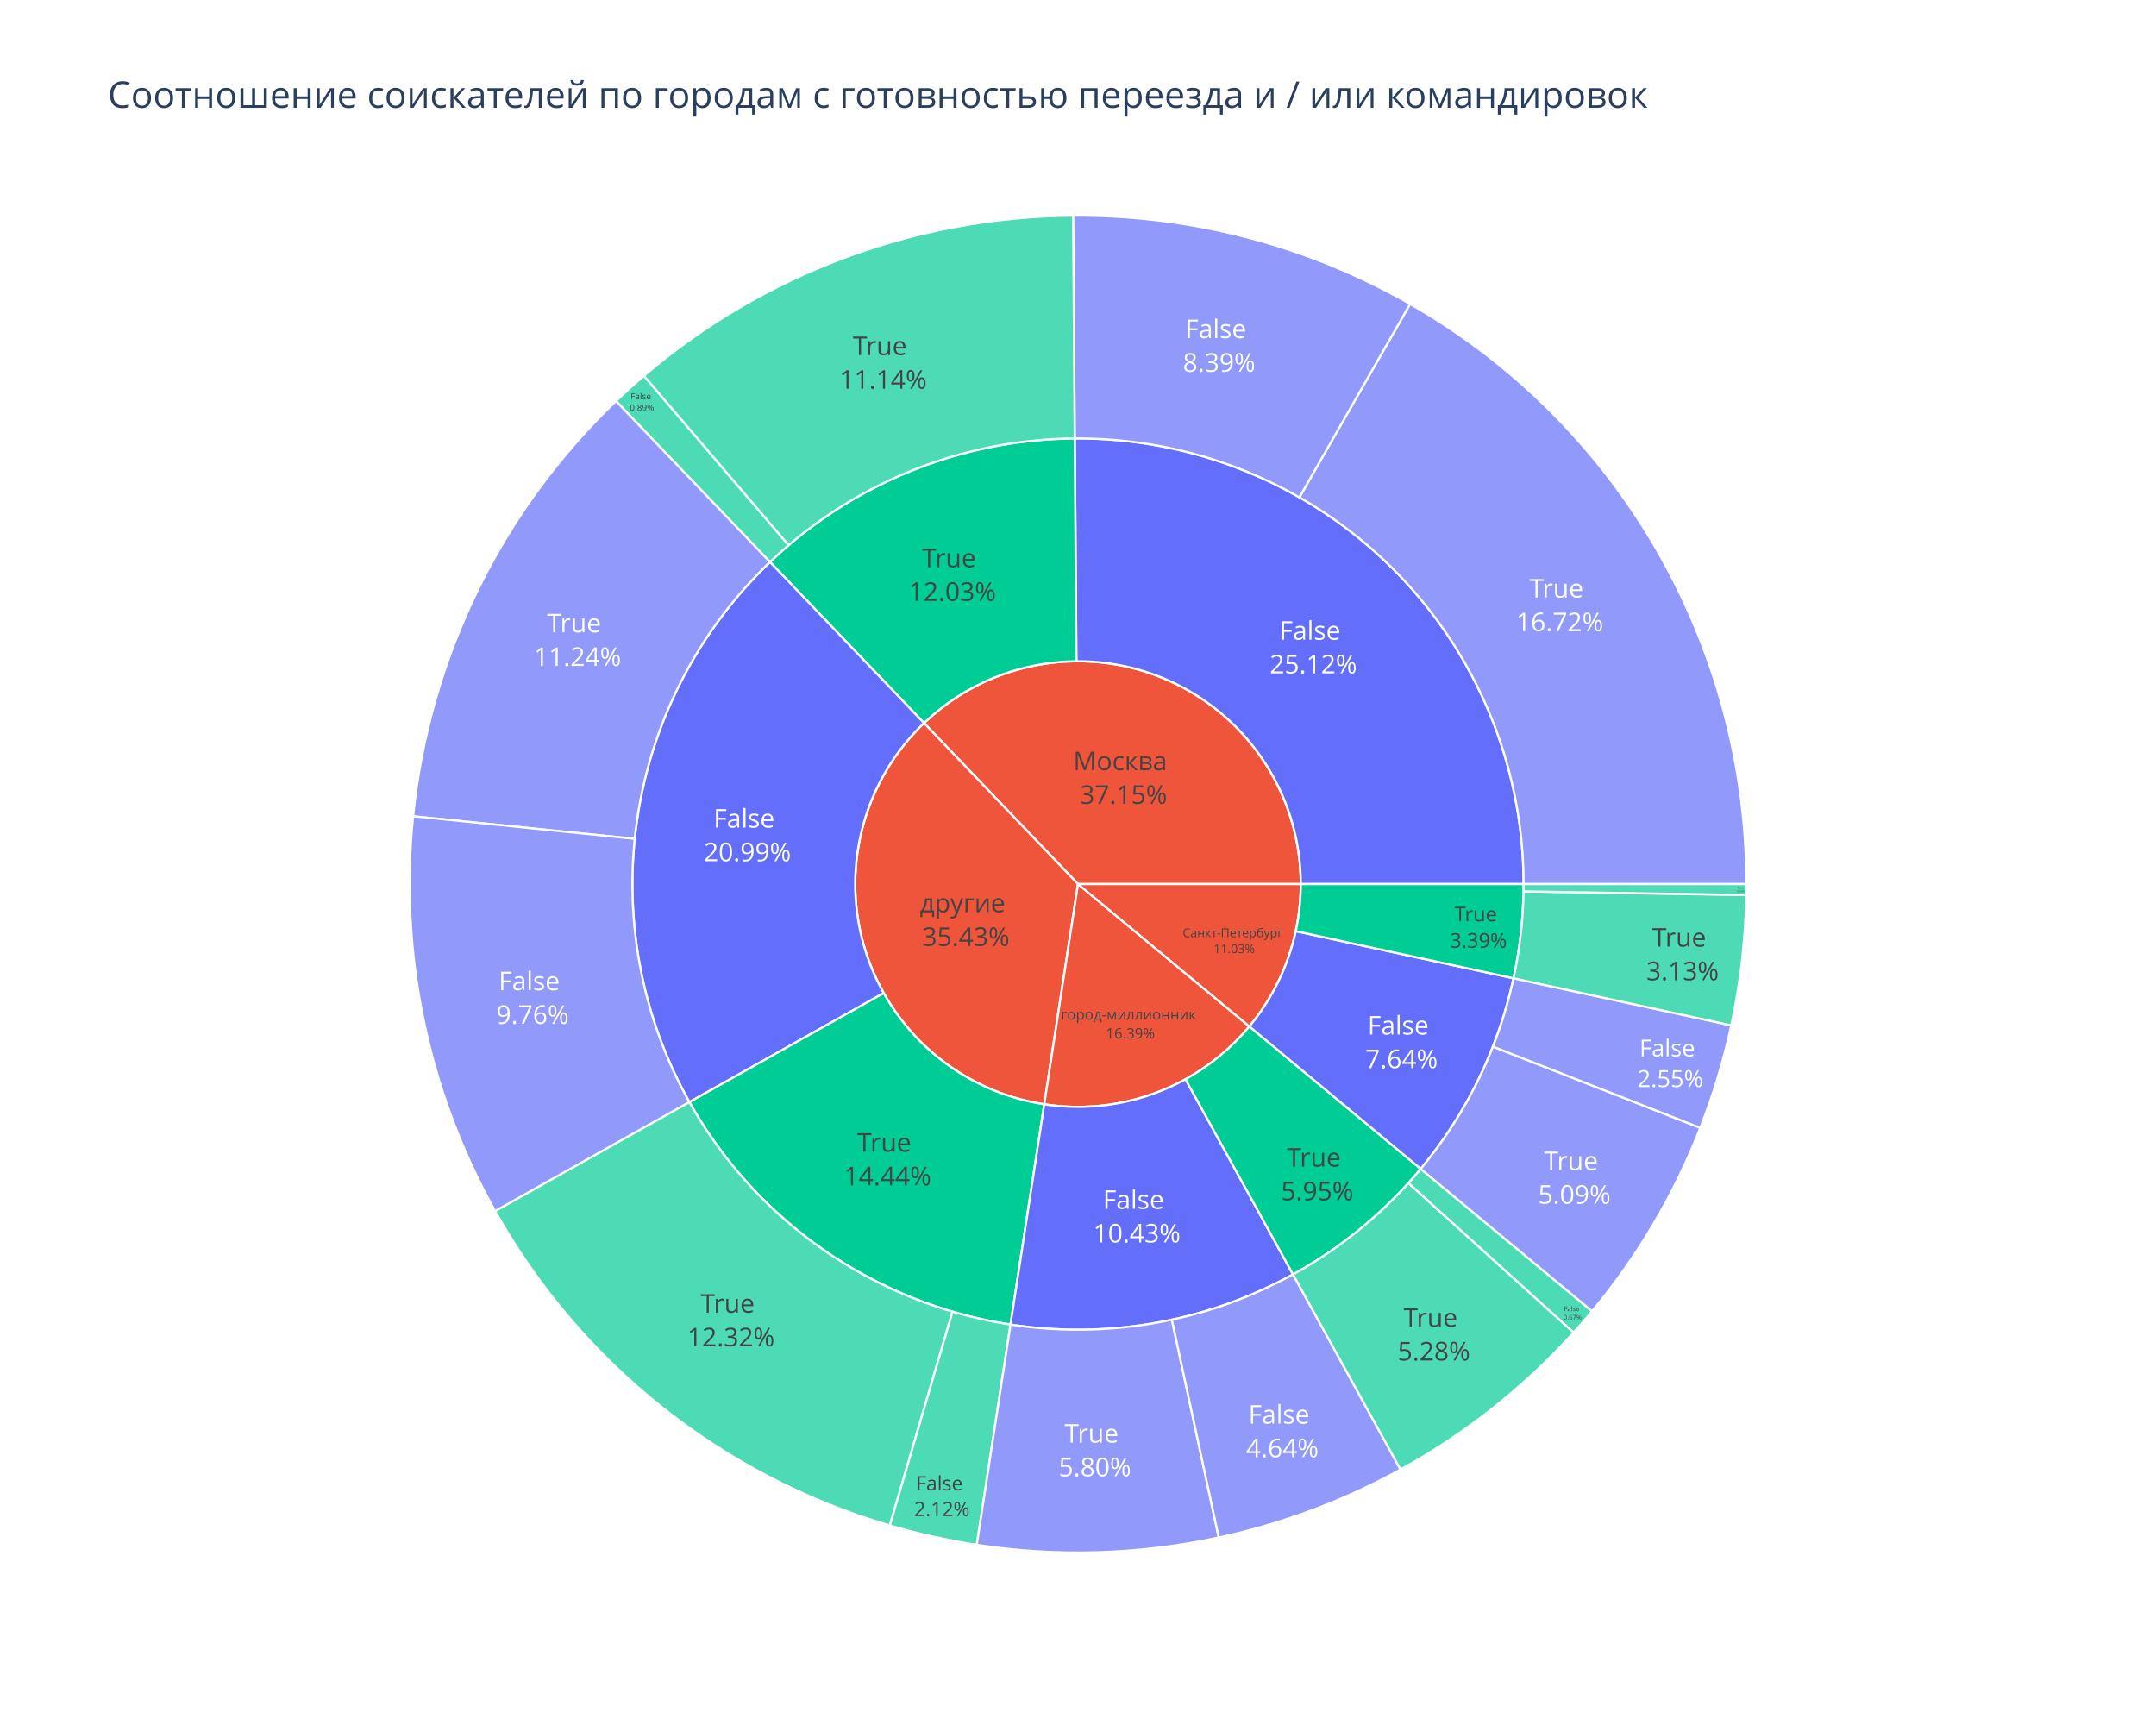
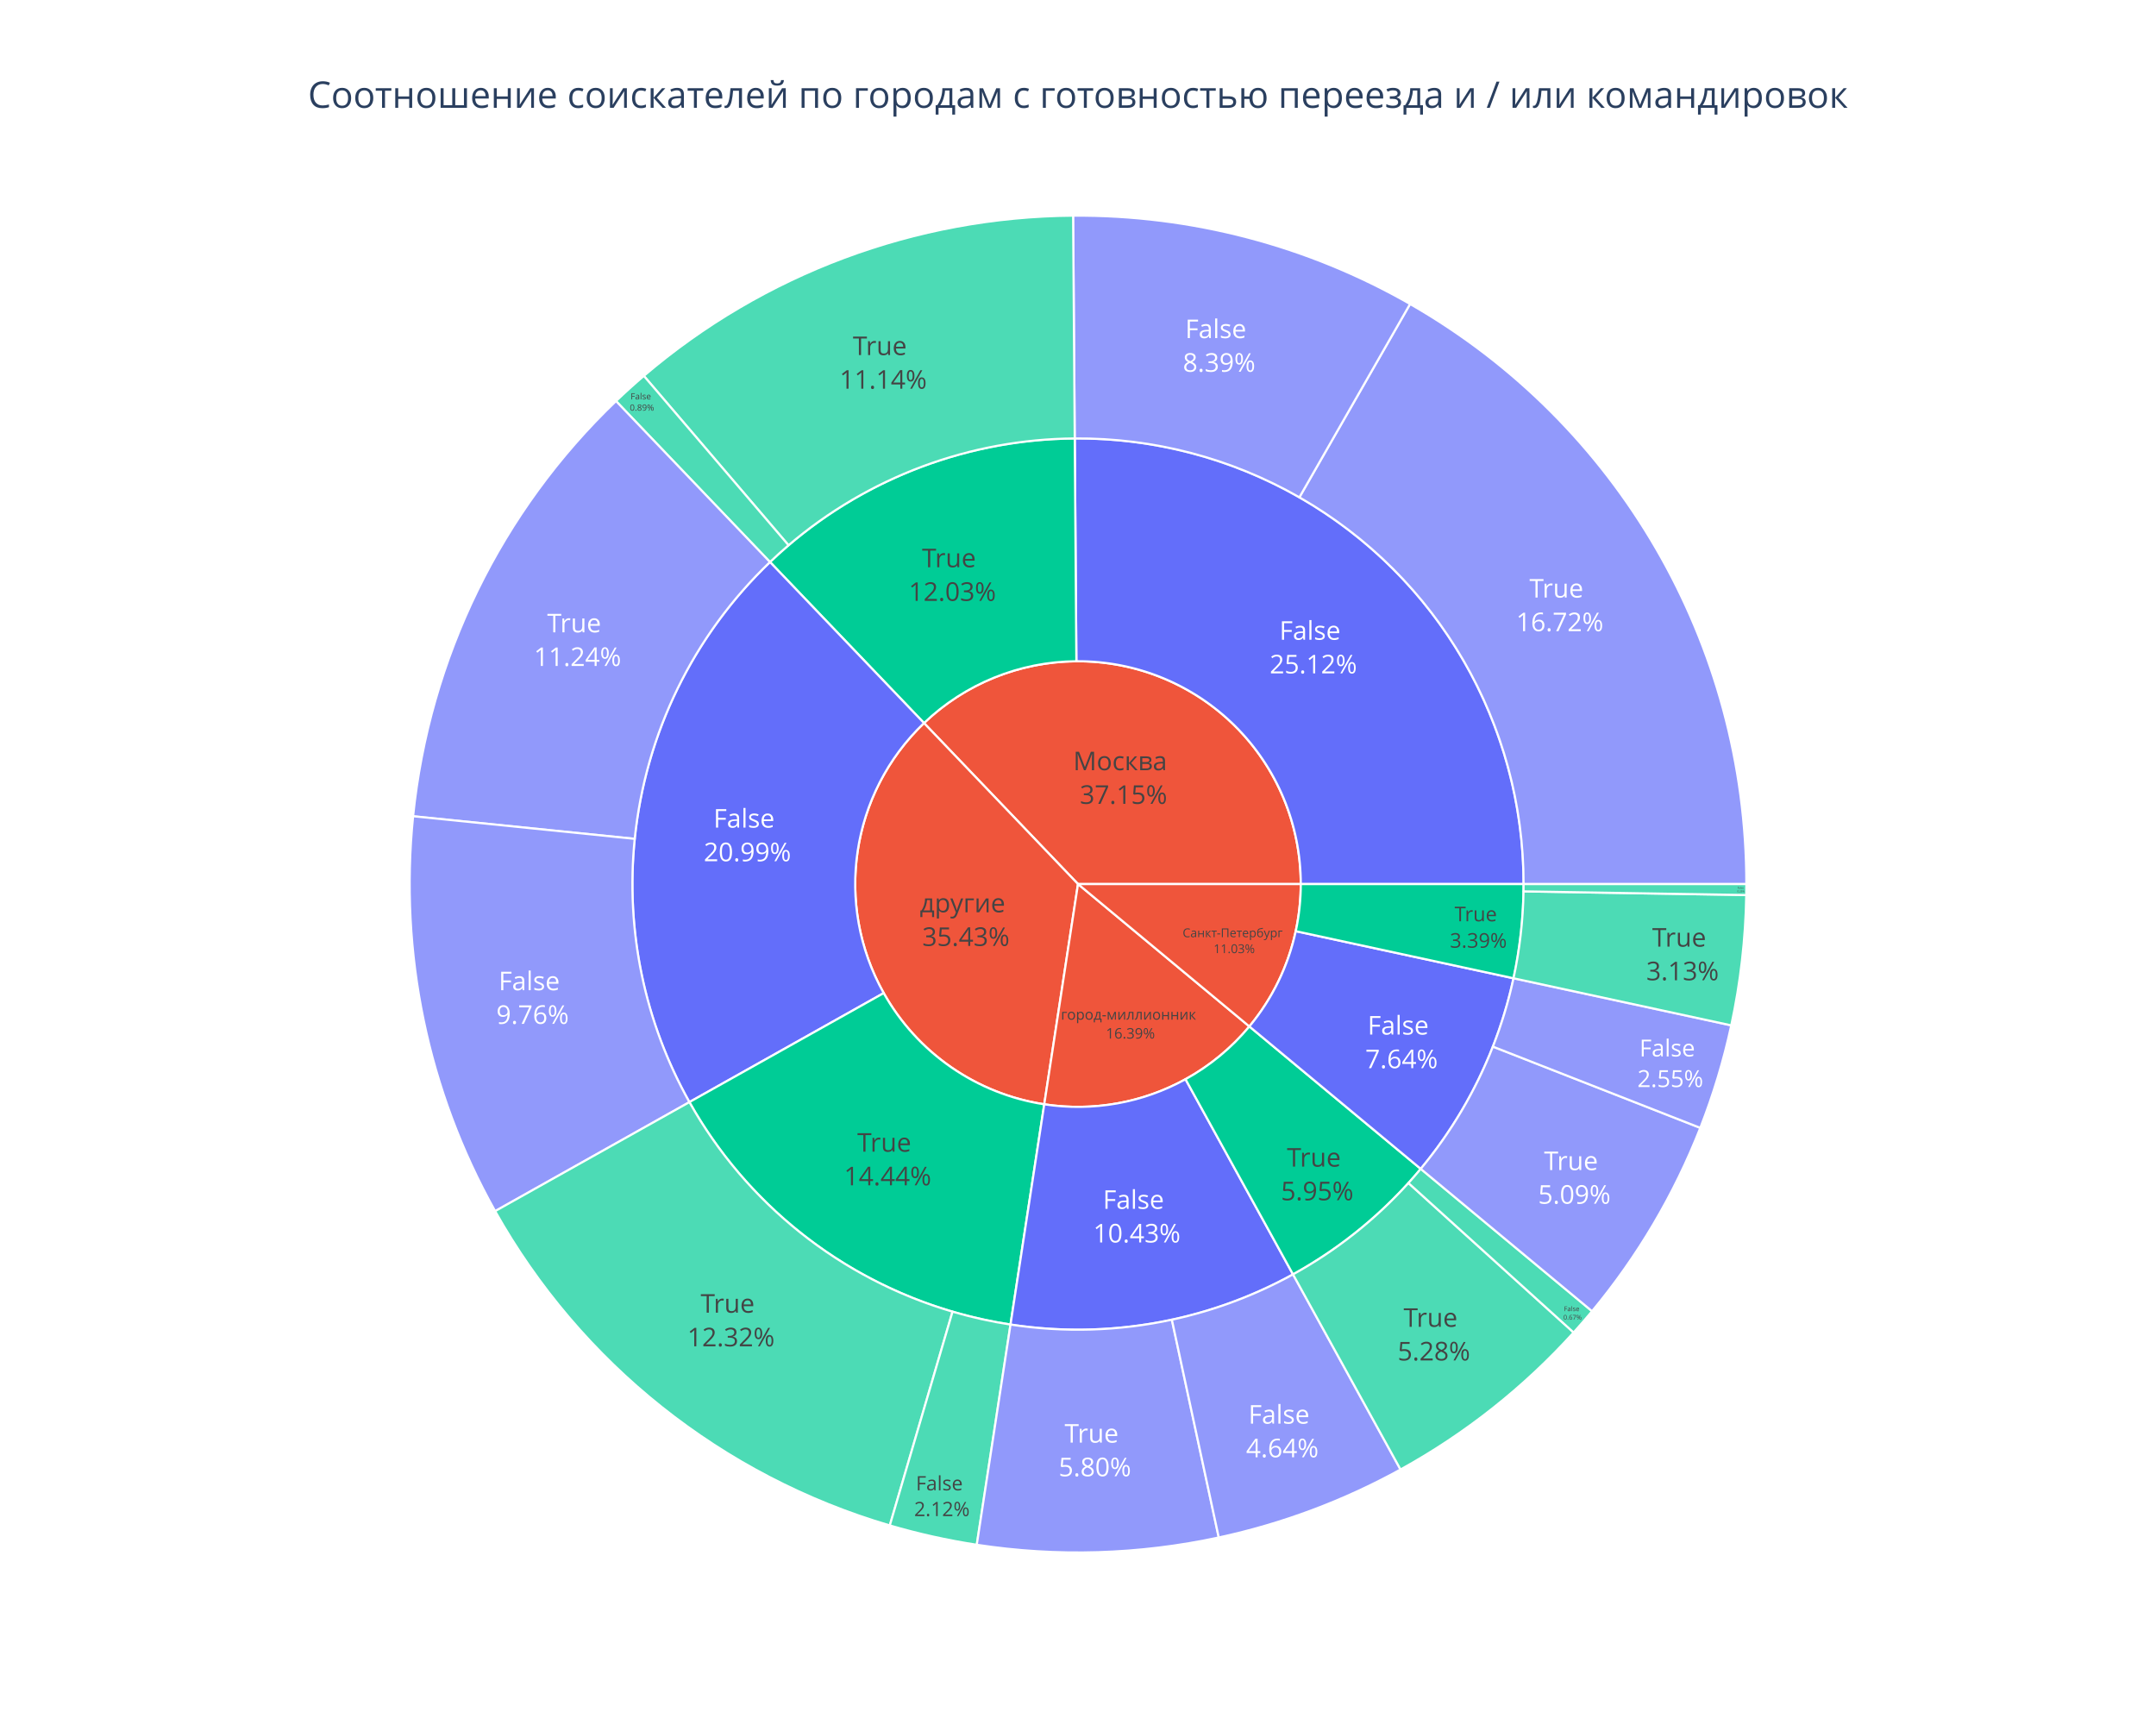
<svg xmlns="http://www.w3.org/2000/svg" class="main-svg" width="1000" height="800" style="" viewBox="0 0 1000 800">
  <rect x="0" y="0" width="1000" height="800" style="fill: rgb(255, 255, 255); fill-opacity: 1;" />
-   <defs id="defs-4f8a2a">
+   <defs id="defs-6bc40f">
    <g class="clips" />
    <g class="gradients" />
    <g class="patterns" />
  </defs>
  <g class="bglayer" />
  <g class="layer-below">
    <g class="imagelayer" />
    <g class="shapelayer" />
  </g>
  <g class="cartesianlayer" />
  <g class="polarlayer" />
  <g class="smithlayer" />
  <g class="ternarylayer" />
  <g class="geolayer" />
  <g class="funnelarealayer" />
  <g class="pielayer" />
  <g class="iciclelayer" />
  <g class="treemaplayer" />
  <g class="sunburstlayer">
    <g class="trace sunburst" stroke-linejoin="round" style="opacity: 1;">
      <g class="slice cursor-pointer">
        <path class="surface" d="M500,410L603.333,410A103.333,103.333 0,0,0 428.571,335.329L500,410A0,0 0,0,1 500,410Z" style="pointer-events: none; stroke-width: 1; fill: rgb(239, 85, 59); fill-opacity: 1; stroke: rgb(255, 255, 255); stroke-opacity: 1;" />
        <g class="slicetext">
          <text data-notex="1" class="slicetext" text-anchor="middle" x="0" y="0" style="font-family: 'Open Sans', verdana, arial, sans-serif; font-size: 12px; fill: rgb(68, 68, 68); fill-opacity: 1; white-space: pre;" transform="translate(521.1117,357.1933)">
            <tspan class="line" dy="0em" x="0" y="0">Москва</tspan>
            <tspan class="line" dy="1.3em" x="0" y="0">37.15%</tspan>
          </text>
        </g>
      </g>
      <g class="slice cursor-pointer">
        <path class="surface" d="M500,410L428.571,335.329A103.333,103.333 0,0,0 484.346,512.141L500,410A0,0 0,0,1 500,410Z" style="pointer-events: none; stroke-width: 1; fill: rgb(239, 85, 59); fill-opacity: 1; stroke: rgb(255, 255, 255); stroke-opacity: 1;" />
        <g class="slicetext">
          <text data-notex="1" class="slicetext" text-anchor="middle" x="0" y="0" style="font-family: 'Open Sans', verdana, arial, sans-serif; font-size: 12px; fill: rgb(68, 68, 68); fill-opacity: 1; white-space: pre;" transform="translate(448.0149,423.0814)">
            <tspan class="line" dy="0em" x="0" y="0">другие</tspan>
            <tspan class="line" dy="1.3em" x="0" y="0">35.43%</tspan>
          </text>
        </g>
      </g>
      <g class="slice cursor-pointer">
        <path class="surface" d="M500,410L484.346,512.141A103.333,103.333 0,0,0 579.479,476.036L500,410A0,0 0,0,1 500,410Z" style="pointer-events: none; stroke-width: 1; fill: rgb(239, 85, 59); fill-opacity: 1; stroke: rgb(255, 255, 255); stroke-opacity: 1;" />
        <g class="slicetext">
          <text data-notex="1" class="slicetext" text-anchor="middle" x="0" y="0" style="font-family: 'Open Sans', verdana, arial, sans-serif; font-size: 12px; fill: rgb(68, 68, 68); fill-opacity: 1; white-space: pre;" transform="translate(524.318,472.8805)scale(0.5616139)">
            <tspan class="line" dy="0em" x="0" y="0">город-миллионник</tspan>
            <tspan class="line" dy="1.3em" x="0" y="0">16.39%</tspan>
          </text>
        </g>
      </g>
      <g class="slice cursor-pointer">
        <path class="surface" d="M500,410L579.479,476.036A103.333,103.333 0,0,0 603.333,410L500,410A0,0 0,0,1 500,410Z" style="pointer-events: none; stroke-width: 1; fill: rgb(239, 85, 59); fill-opacity: 1; stroke: rgb(255, 255, 255); stroke-opacity: 1;" />
        <g class="slicetext">
          <text data-notex="1" class="slicetext" text-anchor="middle" x="0" y="0" style="font-family: 'Open Sans', verdana, arial, sans-serif; font-size: 12px; fill: rgb(68, 68, 68); fill-opacity: 1; white-space: pre;" transform="translate(572.4604,434.6401)scale(0.473202)">
            <tspan class="line" dy="0em" x="0" y="0">Санкт-Петербург</tspan>
            <tspan class="line" dy="1.3em" x="0" y="0">11.03%</tspan>
          </text>
        </g>
      </g>
      <g class="slice cursor-pointer">
        <path class="surface" d="M603.333,410L706.667,410A206.667,206.667 0,0,0 498.491,203.339L499.245,306.669A103.333,103.333 0,0,1 603.333,410Z" style="pointer-events: none; stroke-width: 1; fill: rgb(99, 110, 250); fill-opacity: 1; stroke: rgb(255, 255, 255); stroke-opacity: 1;" />
        <g class="slicetext">
          <text data-notex="1" class="slicetext" text-anchor="middle" x="0" y="0" style="font-family: 'Open Sans', verdana, arial, sans-serif; font-size: 12px; fill: rgb(255, 255, 255); fill-opacity: 1; white-space: pre;" transform="translate(609.1616,296.6943)">
            <tspan class="line" dy="0em" x="0" y="0">False</tspan>
            <tspan class="line" dy="1.3em" x="0" y="0">25.12%</tspan>
          </text>
        </g>
      </g>
      <g class="slice cursor-pointer">
        <path class="surface" d="M499.245,306.669L498.491,203.339A206.667,206.667 0,0,0 357.143,260.658L428.571,335.329A103.333,103.333 0,0,1 499.245,306.669Z" style="pointer-events: none; stroke-width: 1; fill: rgb(0, 204, 150); fill-opacity: 1; stroke: rgb(255, 255, 255); stroke-opacity: 1;" />
        <g class="slicetext">
          <text data-notex="1" class="slicetext" text-anchor="middle" x="0" y="0" style="font-family: 'Open Sans', verdana, arial, sans-serif; font-size: 12px; fill: rgb(68, 68, 68); fill-opacity: 1; white-space: pre;" transform="translate(441.7124,263.0565)">
            <tspan class="line" dy="0em" x="0" y="0">True</tspan>
            <tspan class="line" dy="1.3em" x="0" y="0">12.03%</tspan>
          </text>
        </g>
      </g>
      <g class="slice cursor-pointer">
        <path class="surface" d="M428.571,335.329L357.143,260.658A206.667,206.667 0,0,0 319.763,511.122L409.881,460.561A103.333,103.333 0,0,1 428.571,335.329Z" style="pointer-events: none; stroke-width: 1; fill: rgb(99, 110, 250); fill-opacity: 1; stroke: rgb(255, 255, 255); stroke-opacity: 1;" />
        <g class="slicetext">
          <text data-notex="1" class="slicetext" text-anchor="middle" x="0" y="0" style="font-family: 'Open Sans', verdana, arial, sans-serif; font-size: 12px; fill: rgb(255, 255, 255); fill-opacity: 1; white-space: pre;" transform="translate(346.6588,383.8162)">
            <tspan class="line" dy="0em" x="0" y="0">False</tspan>
            <tspan class="line" dy="1.3em" x="0" y="0">20.99%</tspan>
          </text>
        </g>
      </g>
      <g class="slice cursor-pointer">
        <path class="surface" d="M409.881,460.561L319.763,511.122A206.667,206.667 0,0,0 468.691,614.281L484.346,512.141A103.333,103.333 0,0,1 409.881,460.561Z" style="pointer-events: none; stroke-width: 1; fill: rgb(0, 204, 150); fill-opacity: 1; stroke: rgb(255, 255, 255); stroke-opacity: 1;" />
        <g class="slicetext">
          <text data-notex="1" class="slicetext" text-anchor="middle" x="0" y="0" style="font-family: 'Open Sans', verdana, arial, sans-serif; font-size: 12px; fill: rgb(68, 68, 68); fill-opacity: 1; white-space: pre;" transform="translate(411.7016,534.1131)">
            <tspan class="line" dy="0em" x="0" y="0">True</tspan>
            <tspan class="line" dy="1.3em" x="0" y="0">14.44%</tspan>
          </text>
        </g>
      </g>
      <g class="slice cursor-pointer">
        <path class="surface" d="M484.346,512.141L468.691,614.281A206.667,206.667 0,0,0 599.727,591.013L549.864,500.506A103.333,103.333 0,0,1 484.346,512.141Z" style="pointer-events: none; stroke-width: 1; fill: rgb(99, 110, 250); fill-opacity: 1; stroke: rgb(255, 255, 255); stroke-opacity: 1;" />
        <g class="slicetext">
          <text data-notex="1" class="slicetext" text-anchor="middle" x="0" y="0" style="font-family: 'Open Sans', verdana, arial, sans-serif; font-size: 12px; fill: rgb(255, 255, 255); fill-opacity: 1; white-space: pre;" transform="translate(527.2937,560.6182)">
            <tspan class="line" dy="0em" x="0" y="0">False</tspan>
            <tspan class="line" dy="1.3em" x="0" y="0">10.43%</tspan>
          </text>
        </g>
      </g>
      <g class="slice cursor-pointer">
        <path class="surface" d="M549.864,500.506L599.727,591.013A206.667,206.667 0,0,0 658.959,542.073L579.479,476.036A103.333,103.333 0,0,1 549.864,500.506Z" style="pointer-events: none; stroke-width: 1; fill: rgb(0, 204, 150); fill-opacity: 1; stroke: rgb(255, 255, 255); stroke-opacity: 1;" />
        <g class="slicetext">
          <text data-notex="1" class="slicetext" text-anchor="middle" x="0" y="0" style="font-family: 'Open Sans', verdana, arial, sans-serif; font-size: 12px; fill: rgb(68, 68, 68); fill-opacity: 1; white-space: pre;" transform="translate(610.964,541.0415)">
            <tspan class="line" dy="0em" x="0" y="0">True</tspan>
            <tspan class="line" dy="1.3em" x="0" y="0">5.95%</tspan>
          </text>
        </g>
      </g>
      <g class="slice cursor-pointer">
        <path class="surface" d="M579.479,476.036L658.959,542.073A206.667,206.667 0,0,0 701.995,453.693L600.998,431.846A103.333,103.333 0,0,1 579.479,476.036Z" style="pointer-events: none; stroke-width: 1; fill: rgb(99, 110, 250); fill-opacity: 1; stroke: rgb(255, 255, 255); stroke-opacity: 1;" />
        <g class="slicetext">
          <text data-notex="1" class="slicetext" text-anchor="middle" x="0" y="0" style="font-family: 'Open Sans', verdana, arial, sans-serif; font-size: 12px; fill: rgb(255, 255, 255); fill-opacity: 1; white-space: pre;" transform="translate(650.0694,479.7904)">
            <tspan class="line" dy="0em" x="0" y="0">False</tspan>
            <tspan class="line" dy="1.3em" x="0" y="0">7.64%</tspan>
          </text>
        </g>
      </g>
      <g class="slice cursor-pointer">
        <path class="surface" d="M600.998,431.846L701.995,453.693A206.667,206.667 0,0,0 706.667,410L603.333,410A103.333,103.333 0,0,1 600.998,431.846Z" style="pointer-events: none; stroke-width: 1; fill: rgb(0, 204, 150); fill-opacity: 1; stroke: rgb(255, 255, 255); stroke-opacity: 1;" />
        <g class="slicetext">
          <text data-notex="1" class="slicetext" text-anchor="middle" x="0" y="0" style="font-family: 'Open Sans', verdana, arial, sans-serif; font-size: 12px; fill: rgb(68, 68, 68); fill-opacity: 1; white-space: pre;" transform="translate(685.7177,427.2645)scale(0.7852906)">
            <tspan class="line" dy="0em" x="0" y="0">True</tspan>
            <tspan class="line" dy="1.3em" x="0" y="0">3.39%</tspan>
          </text>
        </g>
      </g>
      <g class="slice">
        <path class="surface" d="M706.667,410L810,410A310,310 0,0,0 654.031,140.975L602.688,230.65A206.667,206.667 0,0,1 706.667,410Z" style="pointer-events: none; stroke-width: 1; fill: rgb(99, 110, 250); fill-opacity: 1; stroke: rgb(255, 255, 255); stroke-opacity: 1; opacity: 0.7;" />
        <g class="slicetext">
          <text data-notex="1" class="slicetext" text-anchor="middle" x="0" y="0" style="font-family: 'Open Sans', verdana, arial, sans-serif; font-size: 12px; fill: rgb(255, 255, 255); fill-opacity: 1; white-space: pre;" transform="translate(723.451,277.1257)">
            <tspan class="line" dy="0em" x="0" y="0">True</tspan>
            <tspan class="line" dy="1.3em" x="0" y="0">16.72%</tspan>
          </text>
        </g>
      </g>
      <g class="slice">
        <path class="surface" d="M602.688,230.65L654.031,140.975A310,310 0,0,0 497.736,100.008L498.491,203.339A206.667,206.667 0,0,1 602.688,230.65Z" style="pointer-events: none; stroke-width: 1; fill: rgb(99, 110, 250); fill-opacity: 1; stroke: rgb(255, 255, 255); stroke-opacity: 1; opacity: 0.7;" />
        <g class="slicetext">
          <text data-notex="1" class="slicetext" text-anchor="middle" x="0" y="0" style="font-family: 'Open Sans', verdana, arial, sans-serif; font-size: 12px; fill: rgb(255, 255, 255); fill-opacity: 1; white-space: pre;" transform="translate(565.4608,156.8036)">
            <tspan class="line" dy="0em" x="0" y="0">False</tspan>
            <tspan class="line" dy="1.3em" x="0" y="0">8.39%</tspan>
          </text>
        </g>
      </g>
      <g class="slice">
        <path class="surface" d="M498.491,203.339L497.736,100.008A310,310 0,0,0 298.628,174.311L365.752,252.874A206.667,206.667 0,0,1 498.491,203.339Z" style="pointer-events: none; stroke-width: 1; fill: rgb(0, 204, 150); fill-opacity: 1; stroke: rgb(255, 255, 255); stroke-opacity: 1; opacity: 0.7;" />
        <g class="slicetext">
          <text data-notex="1" class="slicetext" text-anchor="middle" x="0" y="0" style="font-family: 'Open Sans', verdana, arial, sans-serif; font-size: 12px; fill: rgb(68, 68, 68); fill-opacity: 1; white-space: pre;" transform="translate(409.641,164.6655)">
            <tspan class="line" dy="0em" x="0" y="0">True</tspan>
            <tspan class="line" dy="1.3em" x="0" y="0">11.14%</tspan>
          </text>
        </g>
      </g>
      <g class="slice">
        <path class="surface" d="M365.752,252.874L298.628,174.311A310,310 0,0,0 285.714,185.988L357.143,260.658A206.667,206.667 0,0,1 365.752,252.874Z" style="pointer-events: none; stroke-width: 1; fill: rgb(0, 204, 150); fill-opacity: 1; stroke: rgb(255, 255, 255); stroke-opacity: 1; opacity: 0.7;" />
        <g class="slicetext">
          <text data-notex="1" class="slicetext" text-anchor="middle" x="0" y="0" style="font-family: 'Open Sans', verdana, arial, sans-serif; font-size: 12px; fill: rgb(68, 68, 68); fill-opacity: 1; white-space: pre;" transform="translate(297.7549,185.2329)scale(0.3348192)">
            <tspan class="line" dy="0em" x="0" y="0">False</tspan>
            <tspan class="line" dy="1.3em" x="0" y="0">0.89%</tspan>
          </text>
        </g>
      </g>
      <g class="slice">
        <path class="surface" d="M357.143,260.658L285.714,185.988A310,310 0,0,0 191.601,378.537L294.401,389.025A206.667,206.667 0,0,1 357.143,260.658Z" style="pointer-events: none; stroke-width: 1; fill: rgb(99, 110, 250); fill-opacity: 1; stroke: rgb(255, 255, 255); stroke-opacity: 1; opacity: 0.7;" />
        <g class="slicetext">
          <text data-notex="1" class="slicetext" text-anchor="middle" x="0" y="0" style="font-family: 'Open Sans', verdana, arial, sans-serif; font-size: 12px; fill: rgb(255, 255, 255); fill-opacity: 1; white-space: pre;" transform="translate(267.8678,293.2542)">
            <tspan class="line" dy="0em" x="0" y="0">True</tspan>
            <tspan class="line" dy="1.3em" x="0" y="0">11.24%</tspan>
          </text>
        </g>
      </g>
      <g class="slice">
        <path class="surface" d="M294.401,389.025L191.601,378.537A310,310 0,0,0 229.644,561.683L319.763,511.122A206.667,206.667 0,0,1 294.401,389.025Z" style="pointer-events: none; stroke-width: 1; fill: rgb(99, 110, 250); fill-opacity: 1; stroke: rgb(255, 255, 255); stroke-opacity: 1; opacity: 0.7;" />
        <g class="slicetext">
          <text data-notex="1" class="slicetext" text-anchor="middle" x="0" y="0" style="font-family: 'Open Sans', verdana, arial, sans-serif; font-size: 12px; fill: rgb(255, 255, 255); fill-opacity: 1; white-space: pre;" transform="translate(247.0269,459.2355)">
            <tspan class="line" dy="0em" x="0" y="0">False</tspan>
            <tspan class="line" dy="1.3em" x="0" y="0">9.76%</tspan>
          </text>
        </g>
      </g>
      <g class="slice">
        <path class="surface" d="M319.763,511.122L229.644,561.683A310,310 0,0,0 412.697,707.453L441.798,608.302A206.667,206.667 0,0,1 319.763,511.122Z" style="pointer-events: none; stroke-width: 1; fill: rgb(0, 204, 150); fill-opacity: 1; stroke: rgb(255, 255, 255); stroke-opacity: 1; opacity: 0.7;" />
        <g class="slicetext">
          <text data-notex="1" class="slicetext" text-anchor="middle" x="0" y="0" style="font-family: 'Open Sans', verdana, arial, sans-serif; font-size: 12px; fill: rgb(68, 68, 68); fill-opacity: 1; white-space: pre;" transform="translate(339.0346,608.7815)">
            <tspan class="line" dy="0em" x="0" y="0">True</tspan>
            <tspan class="line" dy="1.3em" x="0" y="0">12.32%</tspan>
          </text>
        </g>
      </g>
      <g class="slice">
        <path class="surface" d="M441.798,608.302L412.697,707.453A310,310 0,0,0 453.037,716.422L468.691,614.281A206.667,206.667 0,0,1 441.798,608.302Z" style="pointer-events: none; stroke-width: 1; fill: rgb(0, 204, 150); fill-opacity: 1; stroke: rgb(255, 255, 255); stroke-opacity: 1; opacity: 0.7;" />
        <g class="slicetext">
          <text data-notex="1" class="slicetext" text-anchor="middle" x="0" y="0" style="font-family: 'Open Sans', verdana, arial, sans-serif; font-size: 12px; fill: rgb(68, 68, 68); fill-opacity: 1; white-space: pre;" transform="translate(436.8916,691.1697)scale(0.765973)">
            <tspan class="line" dy="0em" x="0" y="0">False</tspan>
            <tspan class="line" dy="1.3em" x="0" y="0">2.12%</tspan>
          </text>
        </g>
      </g>
      <g class="slice">
        <path class="surface" d="M468.691,614.281L453.037,716.422A310,310 0,0,0 565.284,713.048L543.523,612.032A206.667,206.667 0,0,1 468.691,614.281Z" style="pointer-events: none; stroke-width: 1; fill: rgb(99, 110, 250); fill-opacity: 1; stroke: rgb(255, 255, 255); stroke-opacity: 1; opacity: 0.7;" />
        <g class="slicetext">
          <text data-notex="1" class="slicetext" text-anchor="middle" x="0" y="0" style="font-family: 'Open Sans', verdana, arial, sans-serif; font-size: 12px; fill: rgb(255, 255, 255); fill-opacity: 1; white-space: pre;" transform="translate(507.847,669.0382)">
            <tspan class="line" dy="0em" x="0" y="0">True</tspan>
            <tspan class="line" dy="1.3em" x="0" y="0">5.80%</tspan>
          </text>
        </g>
      </g>
      <g class="slice">
        <path class="surface" d="M543.523,612.032L565.284,713.048A310,310 0,0,0 649.591,681.519L599.727,591.013A206.667,206.667 0,0,1 543.523,612.032Z" style="pointer-events: none; stroke-width: 1; fill: rgb(99, 110, 250); fill-opacity: 1; stroke: rgb(255, 255, 255); stroke-opacity: 1; opacity: 0.7;" />
        <g class="slicetext">
          <text data-notex="1" class="slicetext" text-anchor="middle" x="0" y="0" style="font-family: 'Open Sans', verdana, arial, sans-serif; font-size: 12px; fill: rgb(255, 255, 255); fill-opacity: 1; white-space: pre;" transform="translate(594.7829,660.2454)">
            <tspan class="line" dy="0em" x="0" y="0">False</tspan>
            <tspan class="line" dy="1.3em" x="0" y="0">4.64%</tspan>
          </text>
        </g>
      </g>
      <g class="slice">
        <path class="surface" d="M599.727,591.013L649.591,681.519A310,310 0,0,0 729.883,617.976L653.255,548.65A206.667,206.667 0,0,1 599.727,591.013Z" style="pointer-events: none; stroke-width: 1; fill: rgb(0, 204, 150); fill-opacity: 1; stroke: rgb(255, 255, 255); stroke-opacity: 1; opacity: 0.7;" />
        <g class="slicetext">
          <text data-notex="1" class="slicetext" text-anchor="middle" x="0" y="0" style="font-family: 'Open Sans', verdana, arial, sans-serif; font-size: 12px; fill: rgb(68, 68, 68); fill-opacity: 1; white-space: pre;" transform="translate(665.0712,615.325)">
            <tspan class="line" dy="0em" x="0" y="0">True</tspan>
            <tspan class="line" dy="1.3em" x="0" y="0">5.28%</tspan>
          </text>
        </g>
      </g>
      <g class="slice">
        <path class="surface" d="M653.255,548.65L729.883,617.976A310,310 0,0,0 738.438,608.109L658.959,542.073A206.667,206.667 0,0,1 653.255,548.65Z" style="pointer-events: none; stroke-width: 1; fill: rgb(0, 204, 150); fill-opacity: 1; stroke: rgb(255, 255, 255); stroke-opacity: 1; opacity: 0.7;" />
        <g class="slicetext">
          <text data-notex="1" class="slicetext" text-anchor="middle" x="0" y="0" style="font-family: 'Open Sans', verdana, arial, sans-serif; font-size: 12px; fill: rgb(68, 68, 68); fill-opacity: 1; white-space: pre;" transform="translate(729.3712,608.0627)scale(0.2528552)">
            <tspan class="line" dy="0em" x="0" y="0">False</tspan>
            <tspan class="line" dy="1.3em" x="0" y="0">0.67%</tspan>
          </text>
        </g>
      </g>
      <g class="slice">
        <path class="surface" d="M658.959,542.073L738.438,608.109A310,310 0,0,0 788.64,523.08L692.426,485.387A206.667,206.667 0,0,1 658.959,542.073Z" style="pointer-events: none; stroke-width: 1; fill: rgb(99, 110, 250); fill-opacity: 1; stroke: rgb(255, 255, 255); stroke-opacity: 1; opacity: 0.7;" />
        <g class="slicetext">
          <text data-notex="1" class="slicetext" text-anchor="middle" x="0" y="0" style="font-family: 'Open Sans', verdana, arial, sans-serif; font-size: 12px; fill: rgb(255, 255, 255); fill-opacity: 1; white-space: pre;" transform="translate(730.2331,542.6493)">
            <tspan class="line" dy="0em" x="0" y="0">True</tspan>
            <tspan class="line" dy="1.3em" x="0" y="0">5.09%</tspan>
          </text>
        </g>
      </g>
      <g class="slice">
        <path class="surface" d="M692.426,485.387L788.64,523.08A310,310 0,0,0 802.993,475.539L701.995,453.693A206.667,206.667 0,0,1 692.426,485.387Z" style="pointer-events: none; stroke-width: 1; fill: rgb(99, 110, 250); fill-opacity: 1; stroke: rgb(255, 255, 255); stroke-opacity: 1; opacity: 0.7;" />
        <g class="slicetext">
          <text data-notex="1" class="slicetext" text-anchor="middle" x="0" y="0" style="font-family: 'Open Sans', verdana, arial, sans-serif; font-size: 12px; fill: rgb(255, 255, 255); fill-opacity: 1; white-space: pre;" transform="translate(774.7266,489.9493)scale(0.9090187)">
            <tspan class="line" dy="0em" x="0" y="0">False</tspan>
            <tspan class="line" dy="1.3em" x="0" y="0">2.55%</tspan>
          </text>
        </g>
      </g>
      <g class="slice">
        <path class="surface" d="M701.995,453.693L802.993,475.539A310,310 0,0,0 809.958,415.093L706.639,413.395A206.667,206.667 0,0,1 701.995,453.693Z" style="pointer-events: none; stroke-width: 1; fill: rgb(0, 204, 150); fill-opacity: 1; stroke: rgb(255, 255, 255); stroke-opacity: 1; opacity: 0.7;" />
        <g class="slicetext">
          <text data-notex="1" class="slicetext" text-anchor="middle" x="0" y="0" style="font-family: 'Open Sans', verdana, arial, sans-serif; font-size: 12px; fill: rgb(68, 68, 68); fill-opacity: 1; white-space: pre;" transform="translate(780.4008,439.0114)">
            <tspan class="line" dy="0em" x="0" y="0">True</tspan>
            <tspan class="line" dy="1.3em" x="0" y="0">3.13%</tspan>
          </text>
        </g>
      </g>
      <g class="slice">
        <path class="surface" d="M706.639,413.395L809.958,415.093A310,310 0,0,0 810,410L706.667,410A206.667,206.667 0,0,1 706.639,413.395Z" style="pointer-events: none; stroke-width: 1; fill: rgb(0, 204, 150); fill-opacity: 1; stroke: rgb(255, 255, 255); stroke-opacity: 1; opacity: 0.7;" />
        <g class="slicetext">
          <text data-notex="1" class="slicetext" text-anchor="middle" x="0" y="0" style="font-family: 'Open Sans', verdana, arial, sans-serif; font-size: 12px; fill: rgb(68, 68, 68); fill-opacity: 1; white-space: pre;" transform="translate(807.4599,412.1958)scale(0.09987638)">
            <tspan class="line" dy="0em" x="0" y="0">False</tspan>
            <tspan class="line" dy="1.3em" x="0" y="0">0.26%</tspan>
          </text>
        </g>
      </g>
    </g>
  </g>
  <g class="glimages" />
-   <defs id="topdefs-4f8a2a">
+   <defs id="topdefs-6bc40f">
    <g class="clips" />
  </defs>
  <g class="layer-above">
    <g class="imagelayer" />
    <g class="shapelayer" />
  </g>
  <g class="infolayer">
    <g class="g-gtitle">
-       <text class="gtitle" x="50" y="50" text-anchor="start" dy="0em" style="font-family: 'Open Sans', verdana, arial, sans-serif; font-size: 17px; fill: rgb(42, 63, 95); opacity: 1; font-weight: normal; white-space: pre;">Соотношение соискателей по городам с готовностью переезда и / или командировок</text>
+       <text class="gtitle" x="500" y="50" text-anchor="middle" dy="0em" style="font-family: 'Open Sans', verdana, arial, sans-serif; font-size: 17px; fill: rgb(42, 63, 95); opacity: 1; font-weight: normal; white-space: pre;">Соотношение соискателей по городам с готовностью переезда и / или командировок</text>
    </g>
  </g>
</svg>
